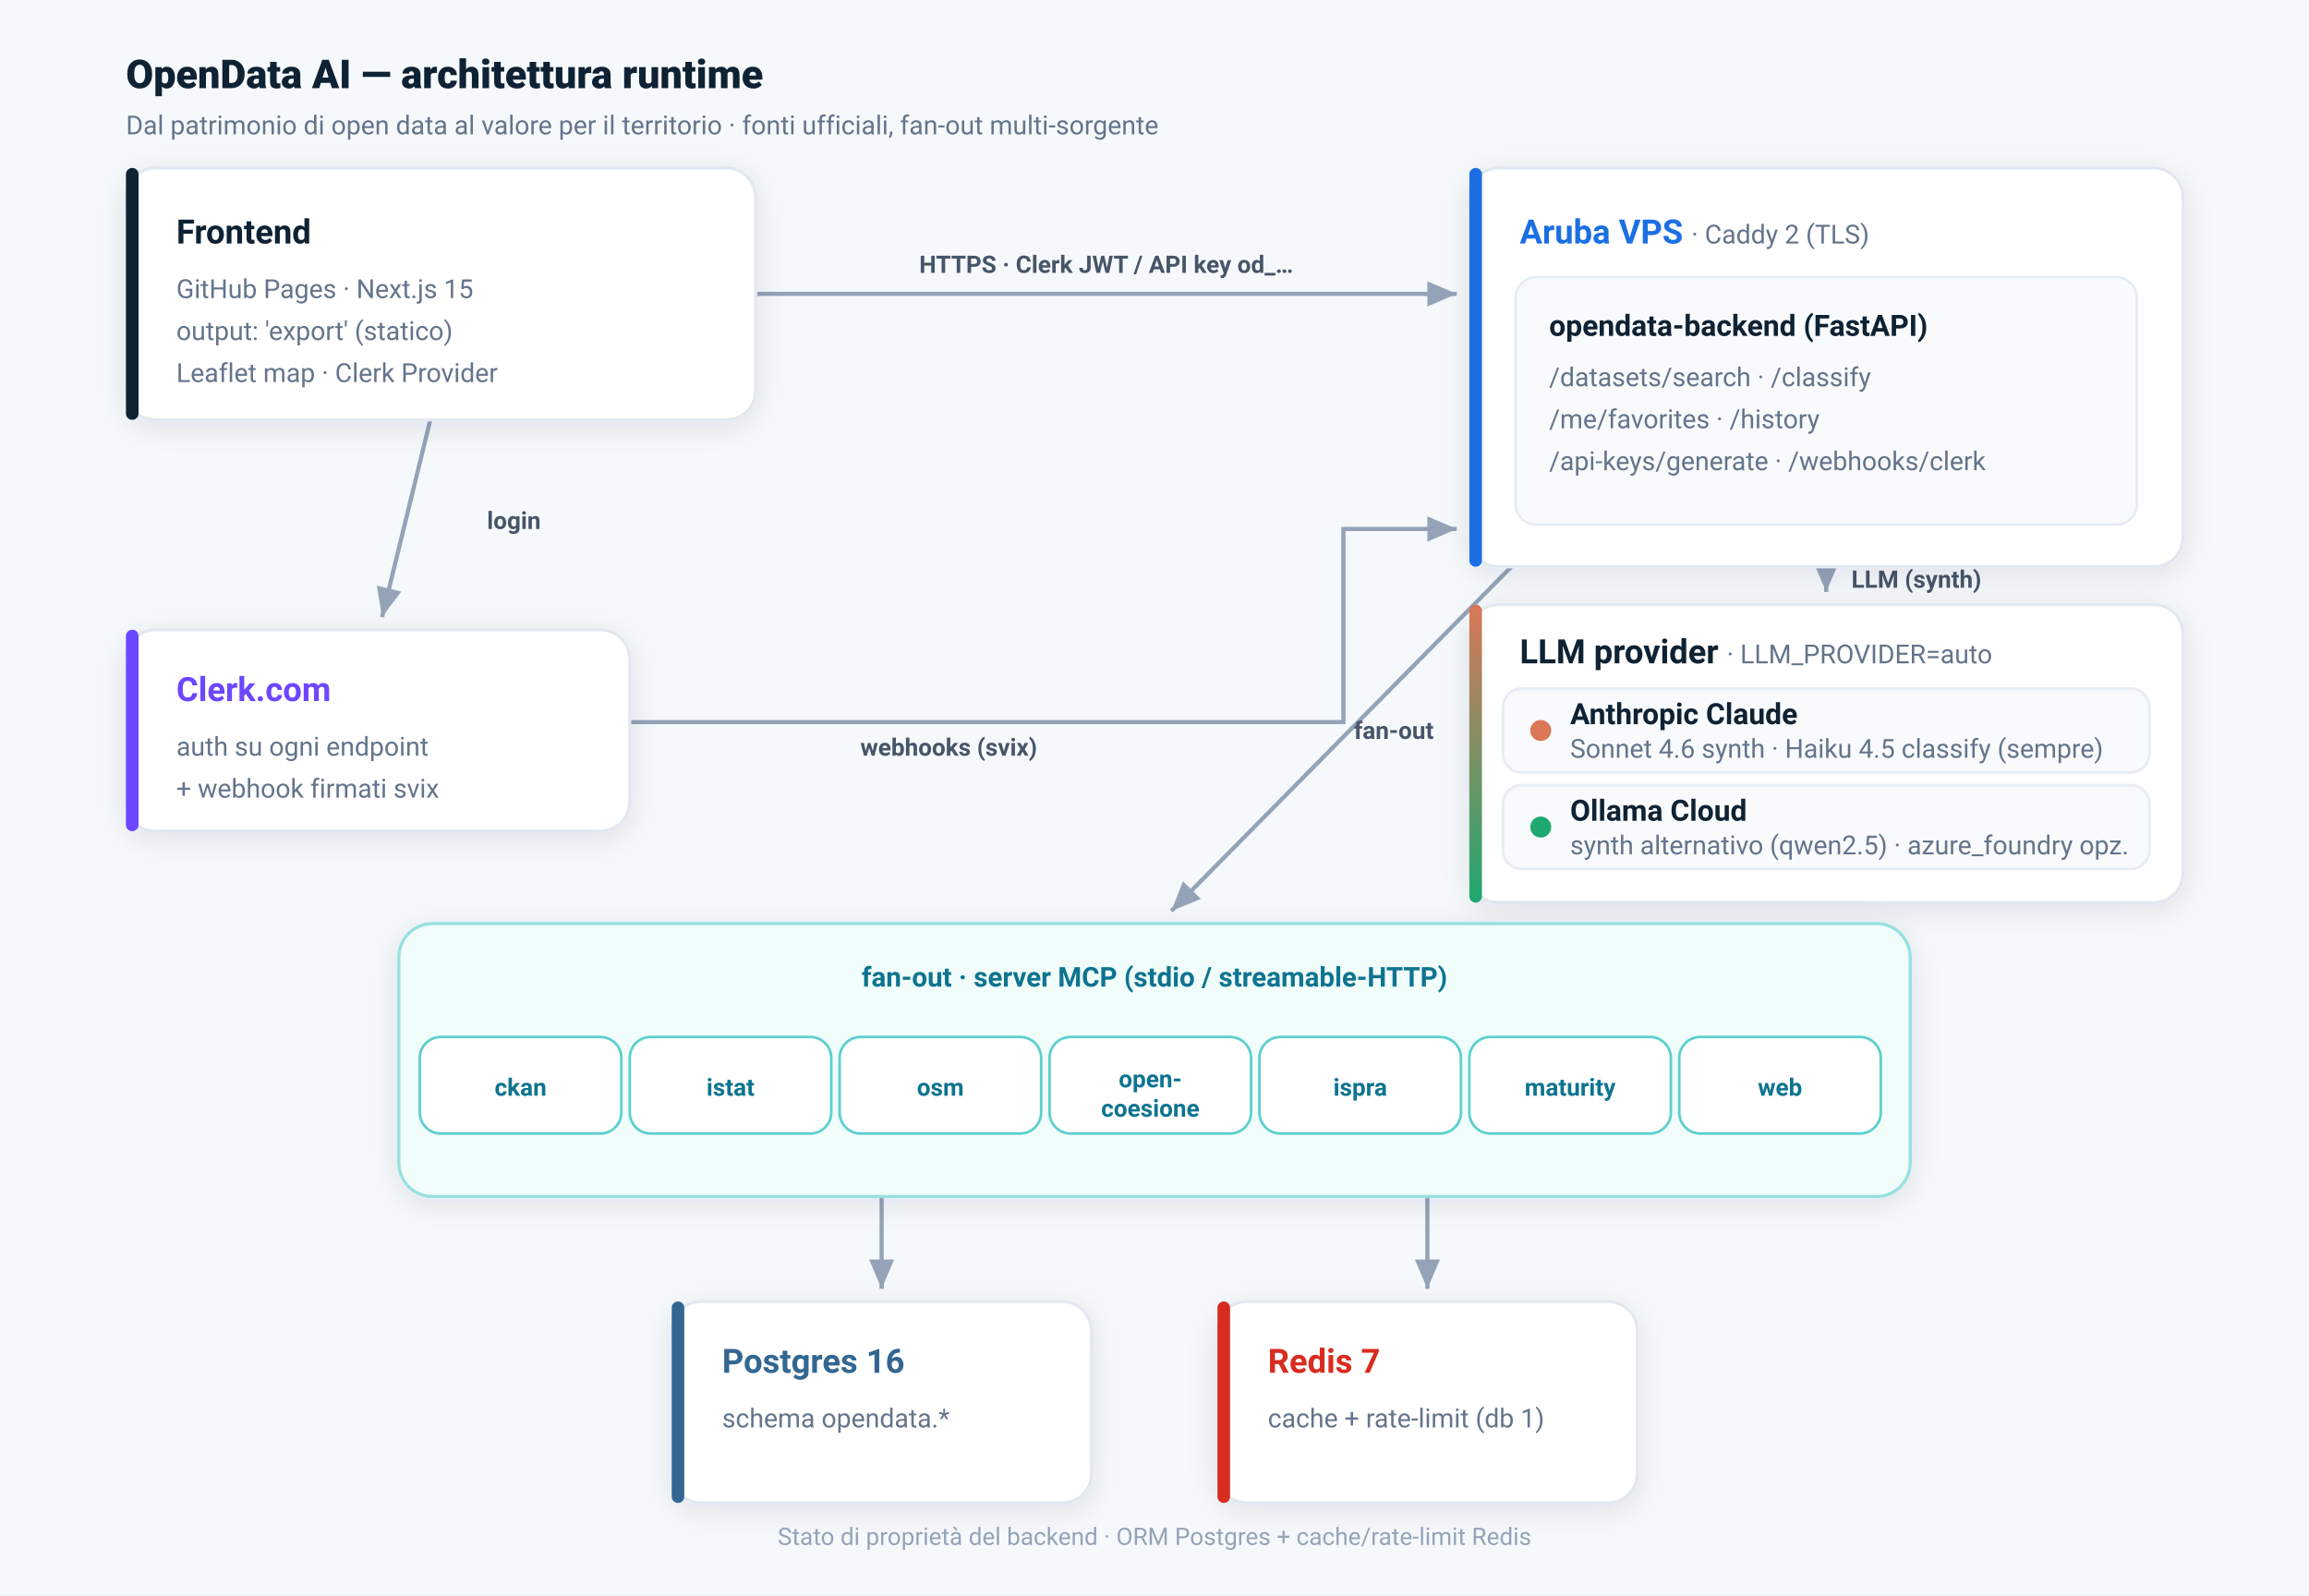
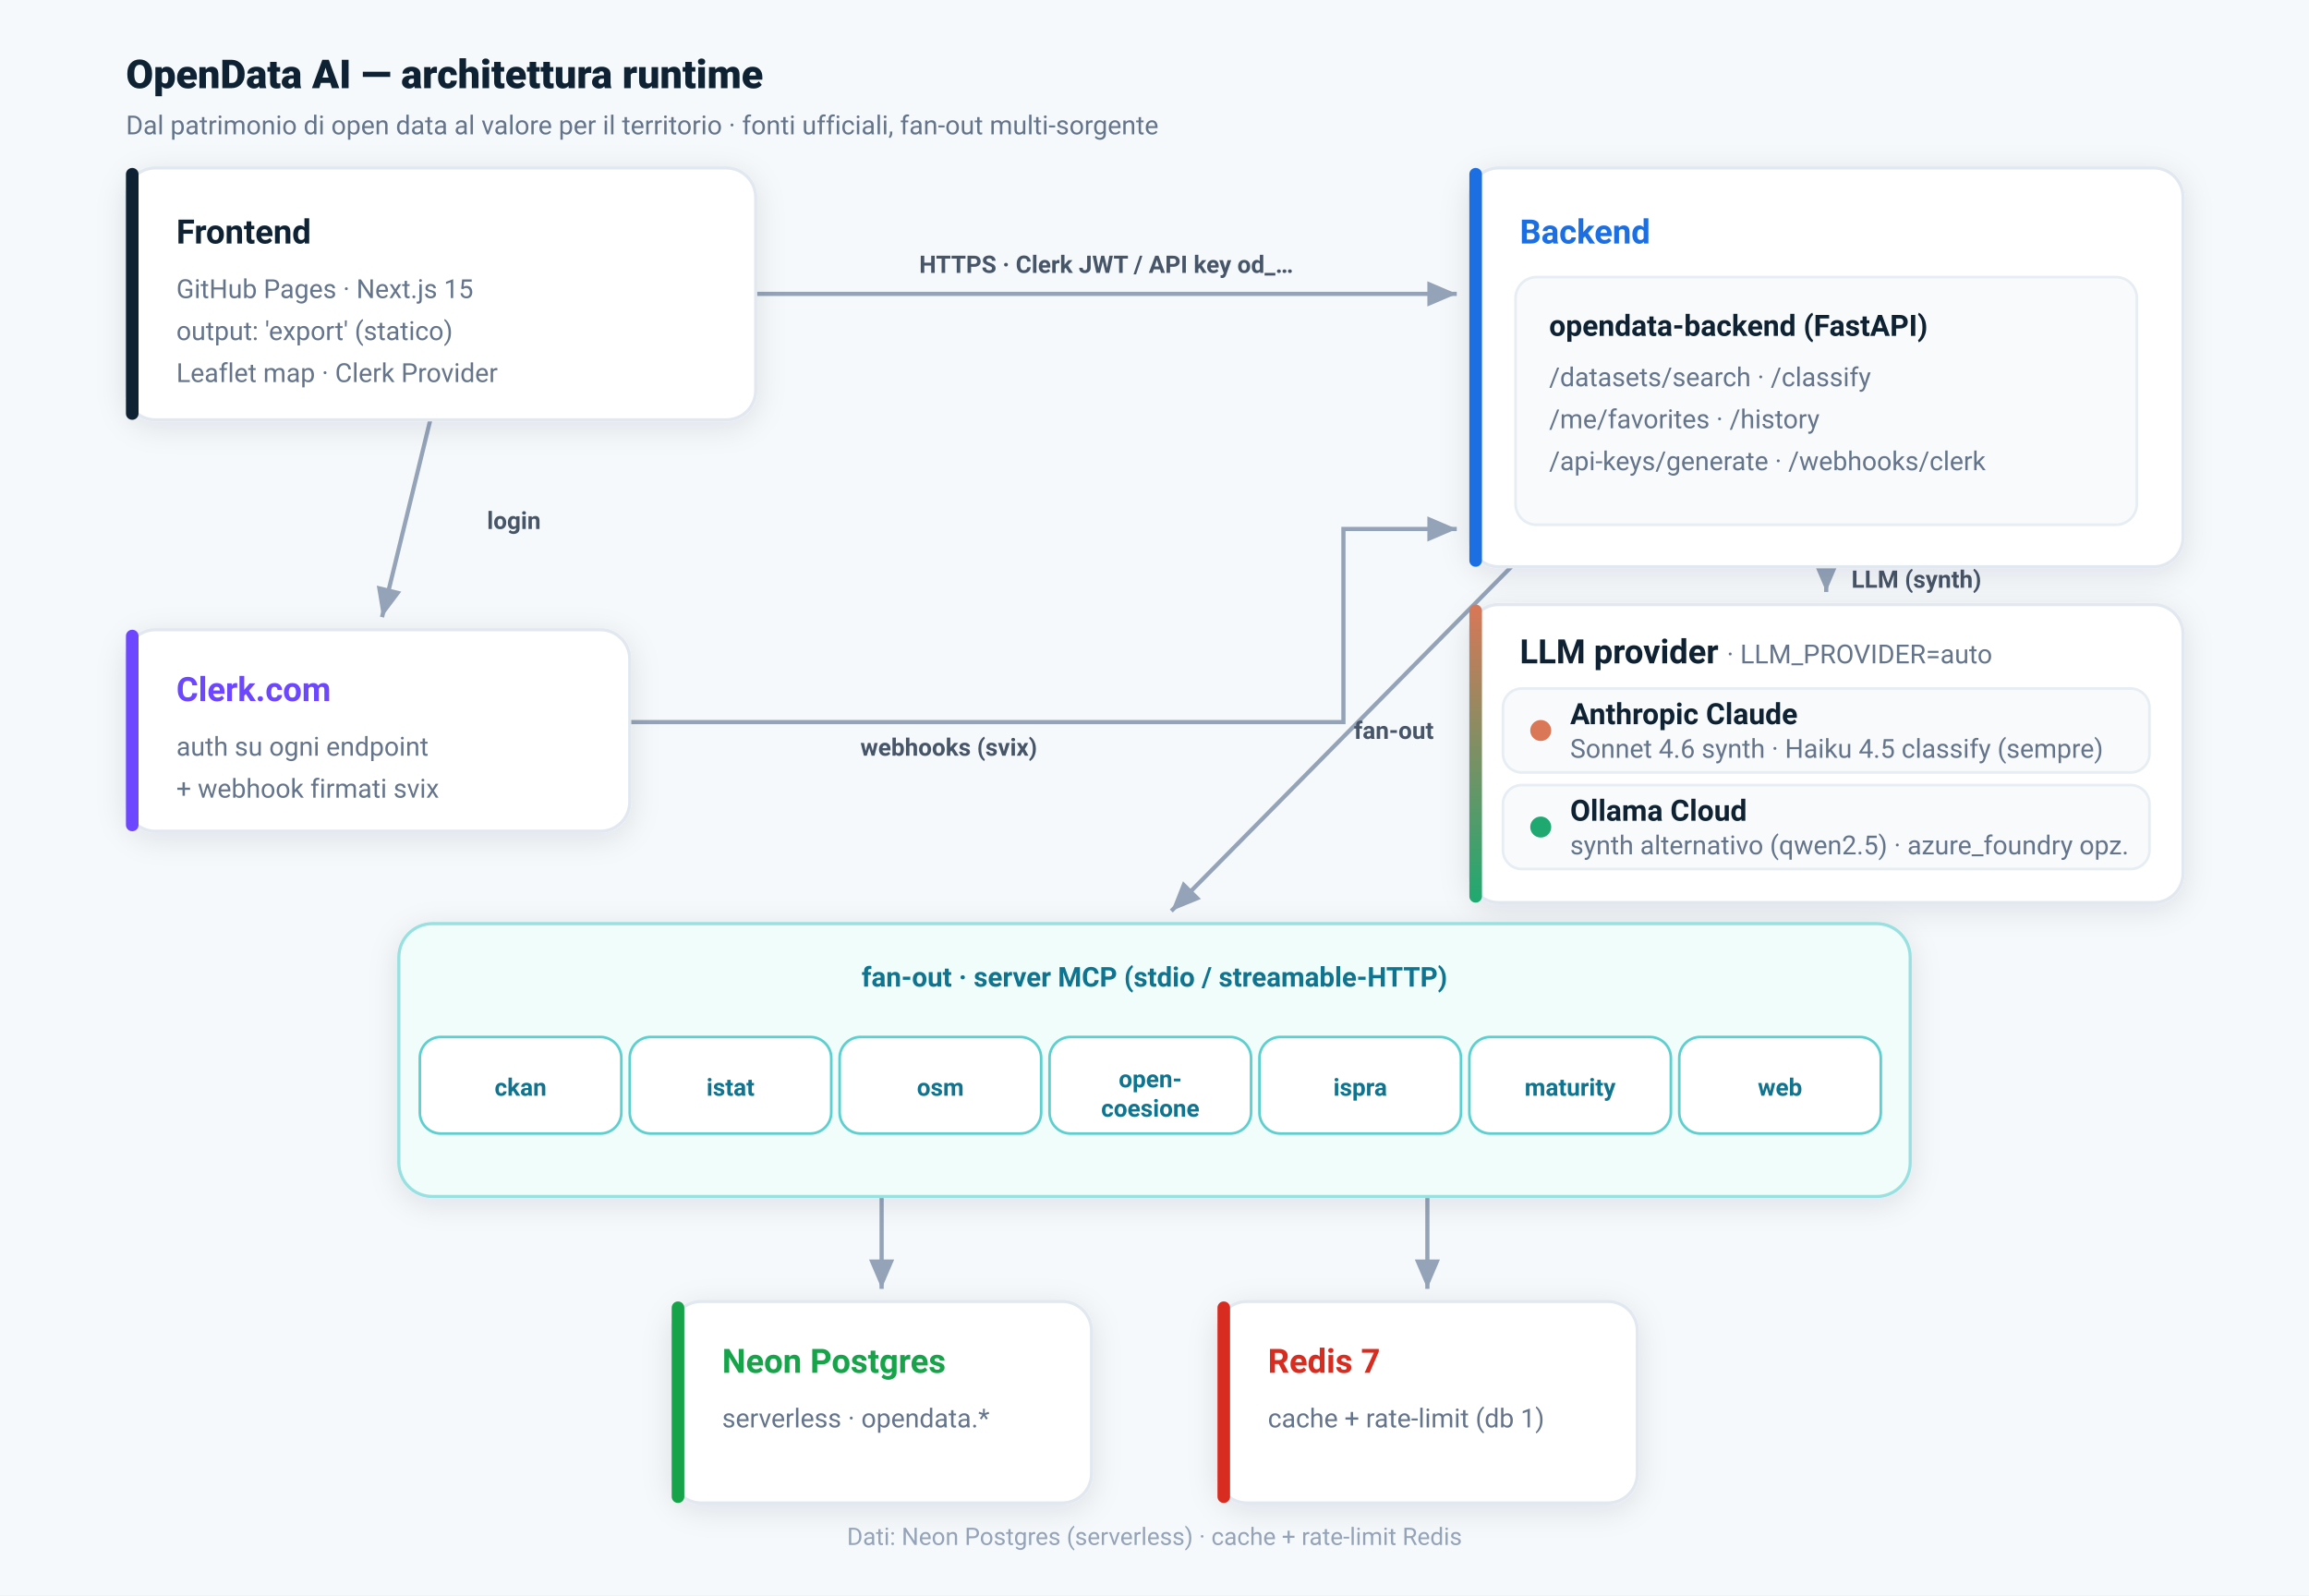
<svg xmlns="http://www.w3.org/2000/svg" viewBox="0 0 1100 760" font-family="-apple-system, BlinkMacSystemFont, 'Segoe UI', Roboto, Helvetica, Arial, sans-serif" role="img" aria-label="OpenData AI runtime architecture">
  <defs>
    <filter id="shadow" x="-20%" y="-20%" width="140%" height="140%">
      <feDropShadow dx="0" dy="3" stdDeviation="7" flood-color="#0E2233" flood-opacity="0.10" />
    </filter>
    <marker id="arrow" markerWidth="9" markerHeight="9" refX="7" refY="3" orient="auto" markerUnits="strokeWidth">
      <path d="M0,0 L7,3 L0,6 Z" fill="#94A3B8" />
    </marker>
    <linearGradient id="llmaccent" x1="0" y1="0" x2="0" y2="1">
      <stop offset="0" stop-color="#D97757" />
      <stop offset="1" stop-color="#1FA971" />
    </linearGradient>
    <style>
      .card  { fill:#ffffff; stroke:#E2E8F0; stroke-width:1.5; }
      .inner { fill:#F8FAFC; stroke:#E6EDF3; stroke-width:1.25; }
      .t     { font-size:16px; font-weight:700; }
      .t2    { font-size:14px; font-weight:700; fill:#0E2233; }
      .sub   { font-size:12.5px; fill:#64748B; }
      .lbl   { font-size:11.5px; fill:#475569; font-weight:600; }
      .pill  { fill:#ffffff; stroke:#5ECFCF; stroke-width:1.25; }
      .pillt { font-size:11.5px; fill:#0E7490; font-weight:600; text-anchor:middle; }
      .flow  { stroke:#94A3B8; stroke-width:2; fill:none; }
    </style>
  </defs>
  <rect width="1100" height="760" fill="#F6F9FC" />
  <text x="60" y="42" font-size="19" font-weight="800" fill="#0E2233">OpenData AI — architettura runtime</text>
  <text x="60" y="64" class="sub">Dal patrimonio di open data al valore per il territorio · fonti ufficiali, fan-out multi-sorgente</text>
  <path class="flow" d="M360,140 L694,140" marker-end="url(#arrow)" />
  <text x="527" y="130" class="lbl" text-anchor="middle">HTTPS · Clerk JWT / API key od_…</text>
  <path class="flow" d="M205,200 L182,294" marker-end="url(#arrow)" />
  <text x="232" y="252" class="lbl">login</text>
  <path class="flow" d="M300,344 L640,344 L640,252 L694,252" marker-end="url(#arrow)" />
  <text x="452" y="360" class="lbl" text-anchor="middle">webhooks (svix)</text>
  <path class="flow" d="M870,270 L870,282" marker-end="url(#arrow)" />
  <text x="882" y="280" class="lbl">LLM (synth)</text>
  <path class="flow" d="M720,270 L558,434" marker-end="url(#arrow)" />
  <text x="664" y="352" class="lbl" text-anchor="middle">fan-out</text>
  <path class="flow" d="M420,570 L420,614" marker-end="url(#arrow)" />
  <path class="flow" d="M680,570 L680,614" marker-end="url(#arrow)" />
  <g filter="url(#shadow)">
    <rect class="card" x="60" y="80" width="300" height="120" rx="14" />
  </g>
  <rect x="60" y="80" width="6" height="120" rx="3" fill="#0E2233" />
  <text x="84" y="116" class="t" fill="#0E2233">Frontend</text>
  <text x="84" y="142" class="sub">GitHub Pages · Next.js 15</text>
  <text x="84" y="162" class="sub">output: 'export' (statico)</text>
  <text x="84" y="182" class="sub">Leaflet map · Clerk Provider</text>
  <g filter="url(#shadow)">
    <rect class="card" x="700" y="80" width="340" height="190" rx="14" />
  </g>
  <rect x="700" y="80" width="6" height="190" rx="3" fill="#1B6FE3" />
-   <text x="724" y="116" class="t" fill="#1B6FE3">Aruba VPS <tspan class="sub" font-weight="400">· Caddy 2 (TLS)</tspan>
-   </text>
+   <text x="724" y="116" class="t" fill="#1B6FE3">Backend</text>
  <rect class="inner" x="722" y="132" width="296" height="118" rx="10" />
  <text x="738" y="160" class="t2">opendata-backend (FastAPI)</text>
  <text x="738" y="184" class="sub">/datasets/search · /classify</text>
  <text x="738" y="204" class="sub">/me/favorites · /history</text>
  <text x="738" y="224" class="sub">/api-keys/generate · /webhooks/clerk</text>
  <g filter="url(#shadow)">
    <rect class="card" x="60" y="300" width="240" height="96" rx="14" />
  </g>
  <rect x="60" y="300" width="6" height="96" rx="3" fill="#6C47FF" />
  <text x="84" y="334" class="t" fill="#6C47FF">Clerk.com</text>
  <text x="84" y="360" class="sub">auth su ogni endpoint</text>
  <text x="84" y="380" class="sub">+ webhook firmati svix</text>
  <g filter="url(#shadow)">
    <rect class="card" x="700" y="288" width="340" height="142" rx="14" />
  </g>
  <rect x="700" y="288" width="6" height="142" rx="3" fill="url(#llmaccent)" />
  <text x="724" y="316" class="t" fill="#0E2233">LLM provider <tspan class="sub" font-weight="400">· LLM_PROVIDER=auto</tspan>
  </text>
  <rect class="inner" x="716" y="328" width="308" height="40" rx="9" />
  <circle cx="734" cy="348" r="5" fill="#D97757" />
  <text x="748" y="345" class="t2" font-size="12.5">Anthropic Claude</text>
  <text x="748" y="361" class="sub" font-size="11">Sonnet 4.6 synth · Haiku 4.5 classify (sempre)</text>
  <rect class="inner" x="716" y="374" width="308" height="40" rx="9" />
  <circle cx="734" cy="394" r="5" fill="#1FA971" />
  <text x="748" y="391" class="t2" font-size="12.5">Ollama Cloud</text>
  <text x="748" y="407" class="sub" font-size="11">synth alternativo (qwen2.5) · azure_foundry opz.</text>
  <g filter="url(#shadow)">
    <rect x="190" y="440" width="720" height="130" rx="16" fill="#F0FDFA" stroke="#99E0E0" stroke-width="1.5" />
  </g>
  <text x="550" y="470" font-size="13" font-weight="700" fill="#0E7490" text-anchor="middle">fan-out · server MCP (stdio / streamable-HTTP)</text>
  <g>
    <rect class="pill" x="200" y="494" width="96" height="46" rx="10" />
    <text x="248" y="522" class="pillt">ckan</text>
    <rect class="pill" x="300" y="494" width="96" height="46" rx="10" />
    <text x="348" y="522" class="pillt">istat</text>
    <rect class="pill" x="400" y="494" width="96" height="46" rx="10" />
    <text x="448" y="522" class="pillt">osm</text>
    <rect class="pill" x="500" y="494" width="96" height="46" rx="10" />
    <text x="548" y="518" class="pillt">open-</text>
    <text x="548" y="532" class="pillt">coesione</text>
    <rect class="pill" x="600" y="494" width="96" height="46" rx="10" />
    <text x="648" y="522" class="pillt">ispra</text>
    <rect class="pill" x="700" y="494" width="96" height="46" rx="10" />
    <text x="748" y="522" class="pillt">maturity</text>
    <rect class="pill" x="800" y="494" width="96" height="46" rx="10" />
    <text x="848" y="522" class="pillt">web</text>
  </g>
  <g filter="url(#shadow)">
    <rect class="card" x="320" y="620" width="200" height="96" rx="14" />
  </g>
-   <rect x="320" y="620" width="6" height="96" rx="3" fill="#336791" />
-   <text x="344" y="654" class="t" fill="#336791">Postgres 16</text>
-   <text x="344" y="680" class="sub">schema opendata.*</text>
+   <rect x="320" y="620" width="6" height="96" rx="3" fill="#16A34A" />
+   <text x="344" y="654" class="t" fill="#16A34A">Neon Postgres</text>
+   <text x="344" y="680" class="sub">serverless · opendata.*</text>
  <g filter="url(#shadow)">
    <rect class="card" x="580" y="620" width="200" height="96" rx="14" />
  </g>
  <rect x="580" y="620" width="6" height="96" rx="3" fill="#D82C20" />
  <text x="604" y="654" class="t" fill="#D82C20">Redis 7</text>
  <text x="604" y="680" class="sub">cache + rate-limit (db 1)</text>
-   <text x="550" y="736" font-size="11.5" fill="#94A3B8" text-anchor="middle">Stato di proprietà del backend · ORM Postgres + cache/rate-limit Redis</text>
+   <text x="550" y="736" font-size="11.5" fill="#94A3B8" text-anchor="middle">Dati: Neon Postgres (serverless) · cache + rate-limit Redis</text>
</svg>
